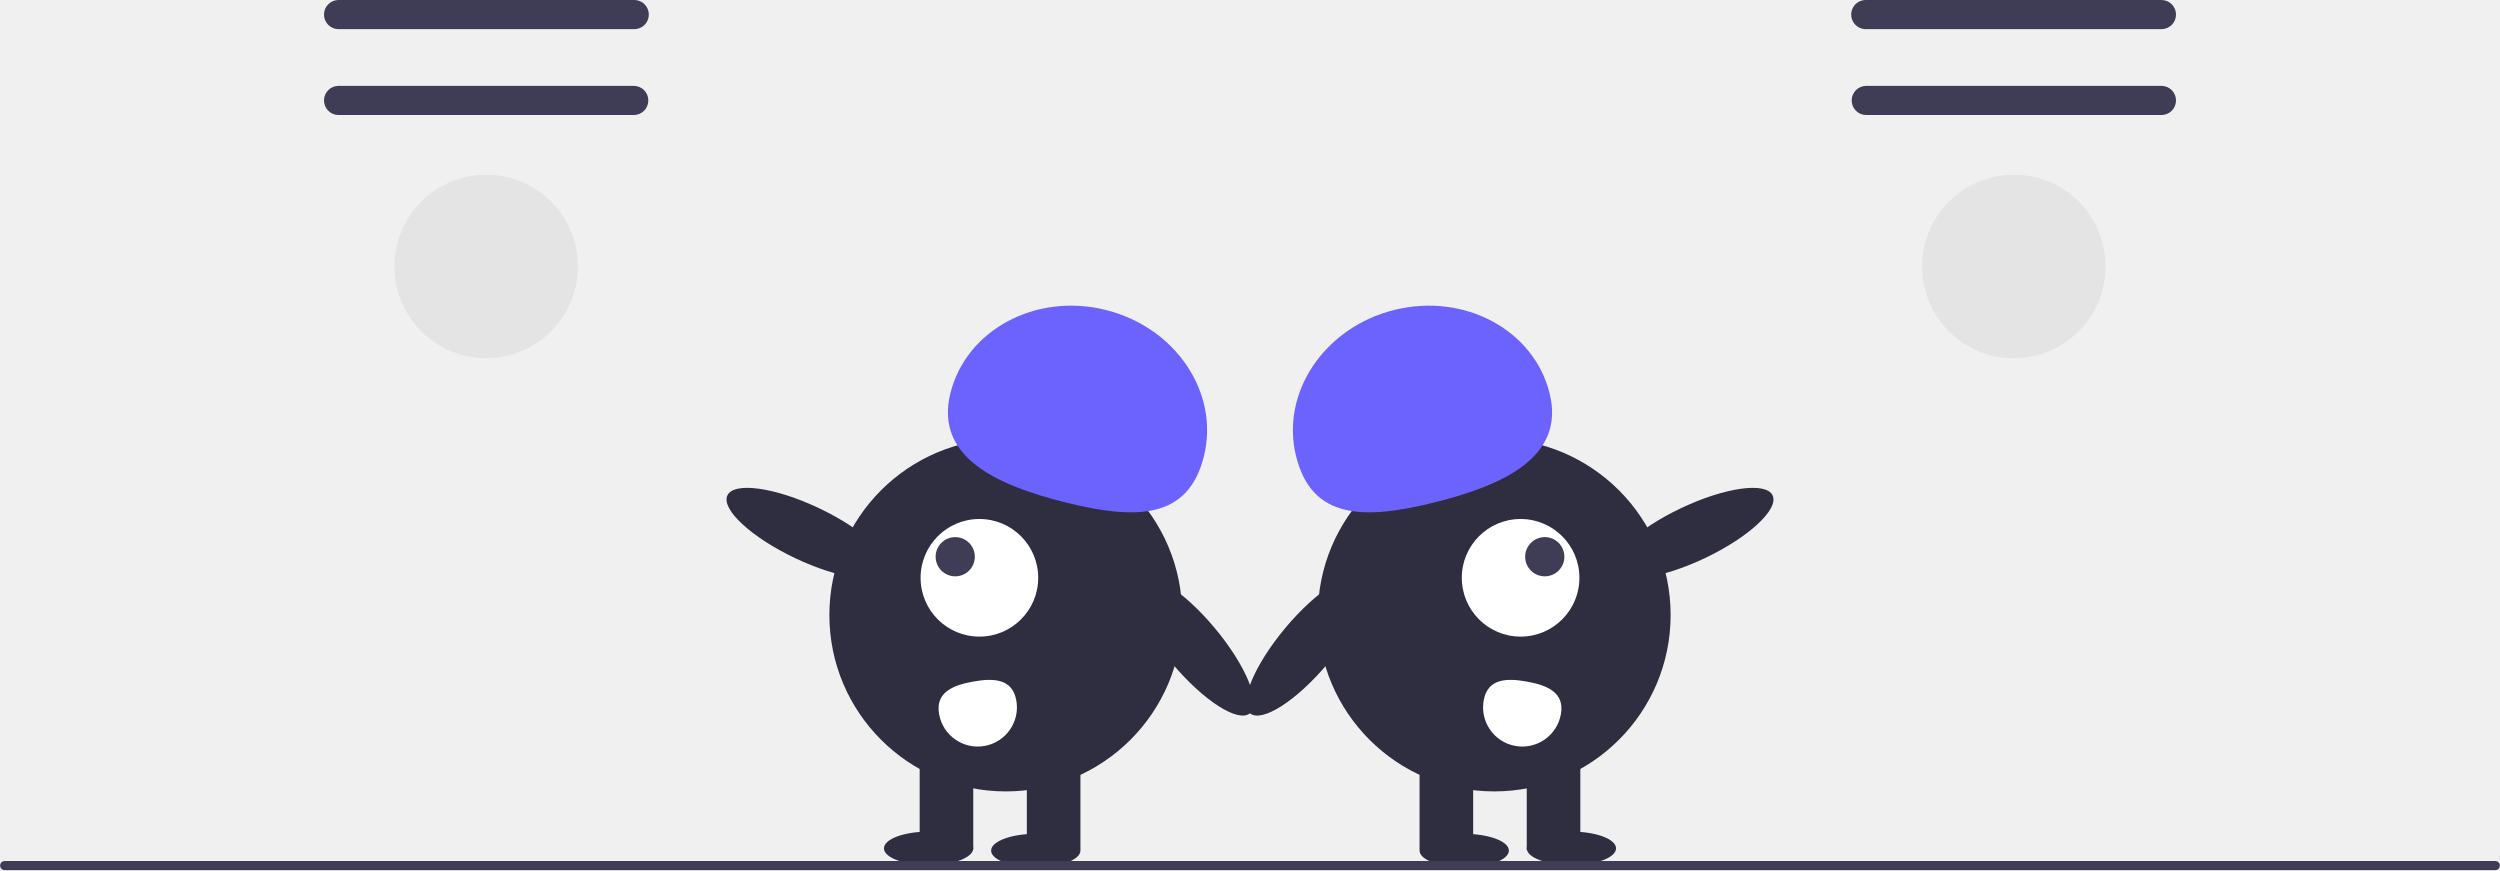
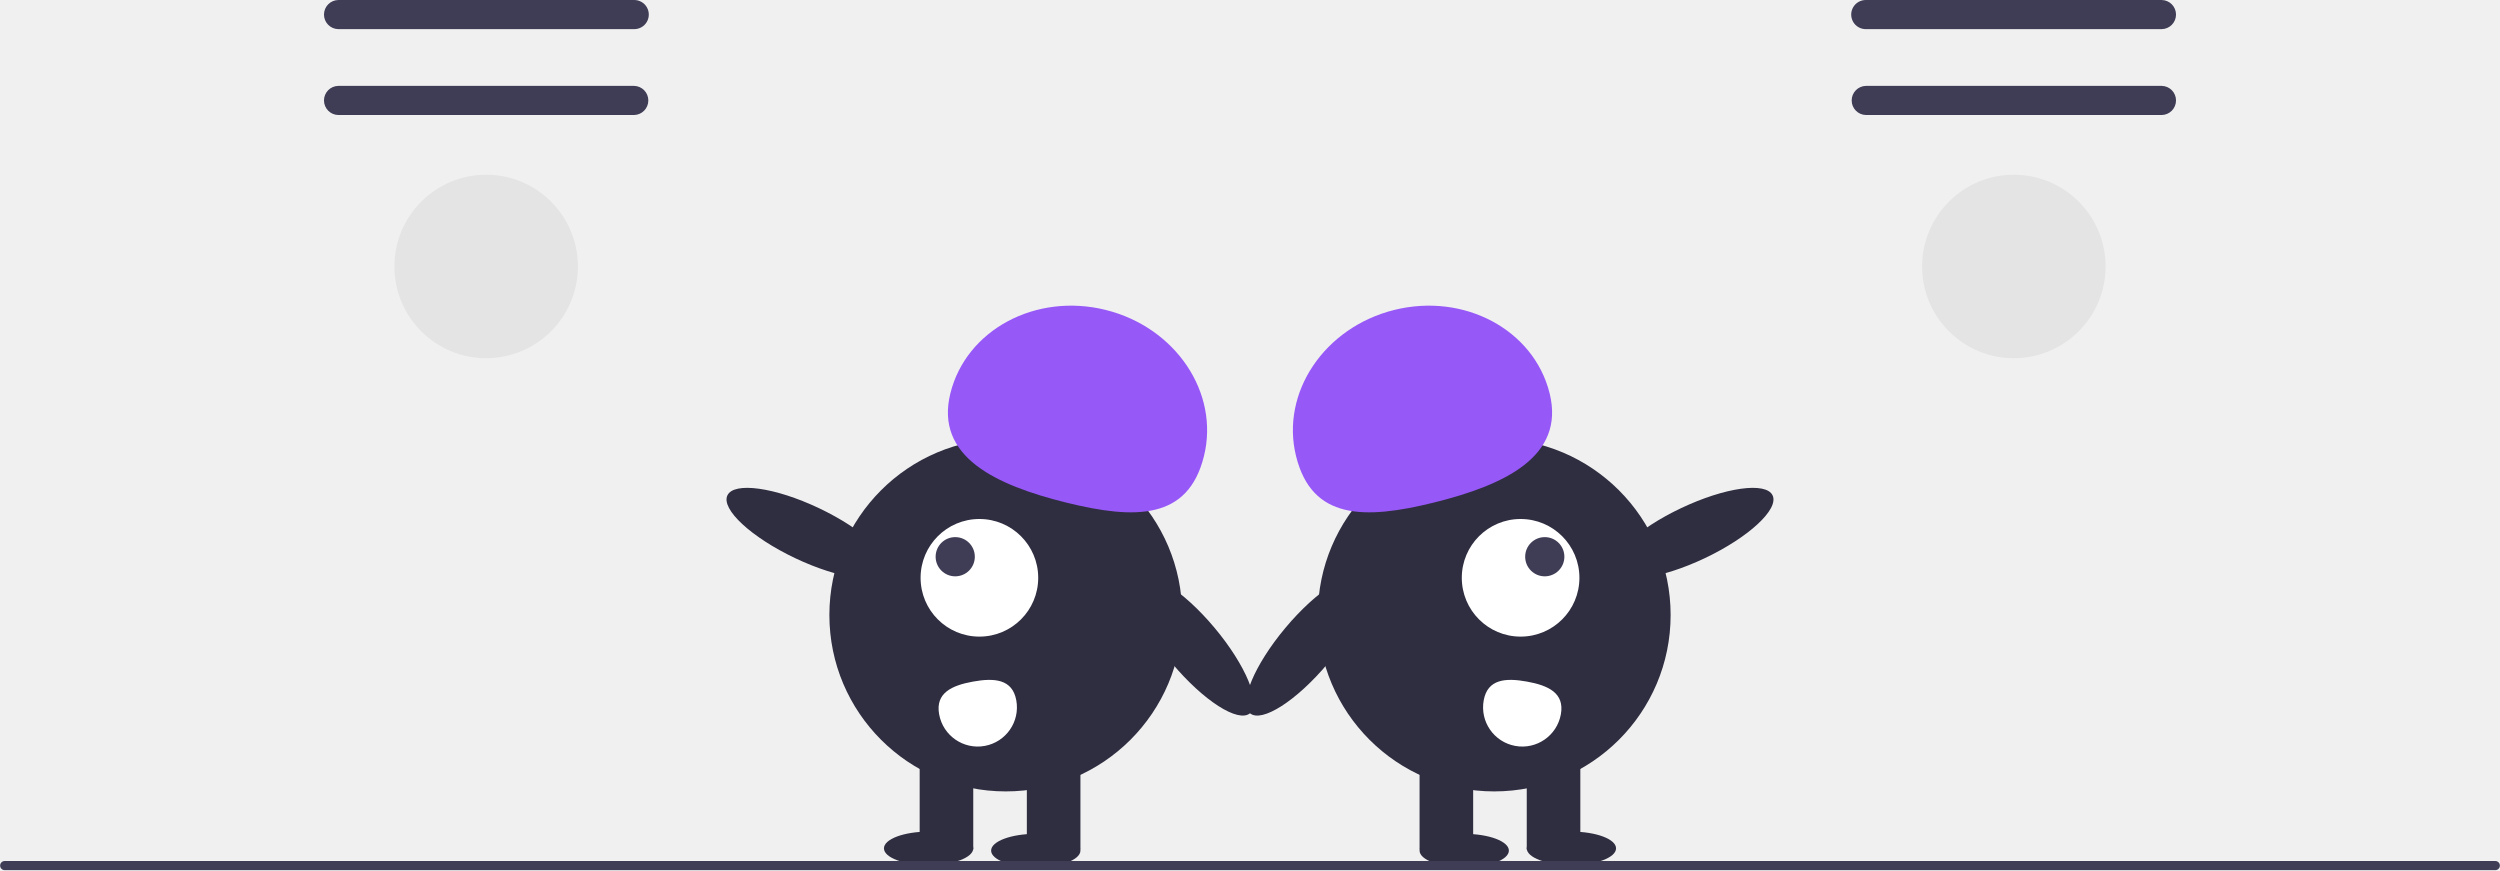
<svg xmlns="http://www.w3.org/2000/svg" data-name="Layer 1" width="649.675" height="226.13" viewBox="0 0 649.675 226.13">
-   <path id="bcc0edba-f0dd-423b-bdfc-f2fa10ec70b3-2975" data-name="Path 680" d="M363.083,336.935a3.788,3.788,0,0,0,0,7.575H439.918a3.788,3.788,0,1,0,0-7.575Z" transform="translate(-275.1623 -336.9351)" fill="#3f3d56" />
-   <path id="fa56b25f-6ad1-4bb0-b587-f288aecf2229-2976" data-name="Path 681" d="M363.083,359.251a3.788,3.788,0,0,0,0,7.575H439.918a3.788,3.788,0,0,0,0-7.575Z" transform="translate(-275.1623 -336.9351)" fill="#3f3d56" />
-   <path id="b413f49f-a7ee-4528-83fd-849b3d17d98f-2977" data-name="Path 682" d="M401.501,430.025a23.841,23.841,0,1,1,23.841-23.842h0A23.869,23.869,0,0,1,401.501,430.025Z" transform="translate(-275.1623 -336.9351)" fill="#e4e4e4" />
-   <path id="ba255611-006f-40c2-b981-3cbda4cfa311-2978" data-name="Path 680" d="M760.083,336.935a3.788,3.788,0,1,0,0,7.575H836.918a3.788,3.788,0,0,0,0-7.575Z" transform="translate(-275.1623 -336.9351)" fill="#3f3d56" />
-   <path id="f7616677-88a5-4e4e-be2c-5696cf4c3e42-2979" data-name="Path 681" d="M760.083,359.251a3.788,3.788,0,0,0,0,7.575H836.918a3.788,3.788,0,0,0,0-7.575Z" transform="translate(-275.1623 -336.9351)" fill="#3f3d56" />
-   <path id="b0ec98cc-856e-42d0-b3d1-ea9b3df6bb16-2980" data-name="Path 682" d="M798.501,430.025a23.841,23.841,0,1,1,23.841-23.842h0A23.869,23.869,0,0,1,798.501,430.025Z" transform="translate(-275.1623 -336.9351)" fill="#e4e4e4" />
+   <path id="bcc0edba-f0dd-423b-bdfc-f2fa10ec70b3-775" data-name="Path 680" d="M363.083,336.935a3.788,3.788,0,0,0,0,7.575H439.918a3.788,3.788,0,1,0,0-7.575Z" transform="translate(-275.1623 -336.9351)" fill="#3f3d56" />
+   <path id="fa56b25f-6ad1-4bb0-b587-f288aecf2229-776" data-name="Path 681" d="M363.083,359.251a3.788,3.788,0,0,0,0,7.575H439.918a3.788,3.788,0,0,0,0-7.575Z" transform="translate(-275.1623 -336.9351)" fill="#3f3d56" />
+   <path id="b413f49f-a7ee-4528-83fd-849b3d17d98f-777" data-name="Path 682" d="M401.501,430.025a23.841,23.841,0,1,1,23.841-23.842h0A23.869,23.869,0,0,1,401.501,430.025Z" transform="translate(-275.1623 -336.9351)" fill="#e4e4e4" />
+   <path id="ba255611-006f-40c2-b981-3cbda4cfa311-778" data-name="Path 680" d="M760.083,336.935a3.788,3.788,0,1,0,0,7.575H836.918a3.788,3.788,0,0,0,0-7.575Z" transform="translate(-275.1623 -336.9351)" fill="#3f3d56" />
+   <path id="f7616677-88a5-4e4e-be2c-5696cf4c3e42-779" data-name="Path 681" d="M760.083,359.251a3.788,3.788,0,0,0,0,7.575H836.918a3.788,3.788,0,0,0,0-7.575Z" transform="translate(-275.1623 -336.9351)" fill="#3f3d56" />
+   <path id="b0ec98cc-856e-42d0-b3d1-ea9b3df6bb16-780" data-name="Path 682" d="M798.501,430.025a23.841,23.841,0,1,1,23.841-23.842h0A23.869,23.869,0,0,1,798.501,430.025Z" transform="translate(-275.1623 -336.9351)" fill="#e4e4e4" />
  <ellipse cx="484.902" cy="475.492" rx="7.195" ry="22.919" transform="translate(-427.6749 372.9171) rotate(-64.62574)" fill="#2f2e41" />
  <ellipse cx="585.287" cy="504.72" rx="7.195" ry="22.919" transform="translate(-462.6476 156.5308) rotate(-39.93837)" fill="#2f2e41" />
  <circle cx="261.37" cy="159.826" r="45.839" fill="#2f2e41" />
  <rect x="266.846" y="195.801" width="13.926" height="24.95" fill="#2f2e41" />
  <rect x="238.994" y="195.801" width="13.926" height="24.95" fill="#2f2e41" />
  <ellipse cx="269.167" cy="221.041" rx="11.605" ry="4.352" fill="#2f2e41" />
  <ellipse cx="241.315" cy="220.461" rx="11.605" ry="4.352" fill="#2f2e41" />
-   <path d="M522.139,439.141c4.093-16.484,22.16-26.184,40.355-21.666s29.625,21.543,25.532,38.026-17.672,16.537-35.867,12.019S518.046,455.624,522.139,439.141Z" transform="translate(-275.1623 -336.9351)" fill="#6c63ff" />
+   <path d="M522.139,439.141c4.093-16.484,22.16-26.184,40.355-21.666s29.625,21.543,25.532,38.026-17.672,16.537-35.867,12.019S518.046,455.624,522.139,439.141Z" transform="translate(-275.1623 -336.9351)" fill="#9758f8" />
  <circle cx="254.517" cy="150.154" r="15.283" fill="#fff" />
  <circle cx="248.235" cy="144.676" r="5.094" fill="#3f3d56" />
  <path d="M539.266,518.929a10.188,10.188,0,0,1-20.047,3.649h0l-.004-.02c-1.002-5.537,3.279-7.496,8.816-8.499S538.264,513.392,539.266,518.929Z" transform="translate(-275.1623 -336.9351)" fill="#fff" />
  <ellipse cx="715.098" cy="475.492" rx="22.919" ry="7.195" transform="translate(-409.9374 15.37692) rotate(-25.37426)" fill="#2f2e41" />
  <ellipse cx="614.713" cy="504.72" rx="22.919" ry="7.195" transform="translate(-442.0593 315.0959) rotate(-50.06163)" fill="#2f2e41" />
  <circle cx="388.306" cy="159.826" r="45.839" fill="#2f2e41" />
  <rect x="368.904" y="195.801" width="13.926" height="24.95" fill="#2f2e41" />
  <rect x="396.755" y="195.801" width="13.926" height="24.95" fill="#2f2e41" />
  <ellipse cx="380.509" cy="221.041" rx="11.605" ry="4.352" fill="#2f2e41" />
  <ellipse cx="408.36" cy="220.461" rx="11.605" ry="4.352" fill="#2f2e41" />
-   <path d="M677.861,439.141c-4.093-16.484-22.16-26.184-40.355-21.666s-29.625,21.543-25.532,38.026,17.672,16.537,35.867,12.019S681.954,455.624,677.861,439.141Z" transform="translate(-275.1623 -336.9351)" fill="#6c63ff" />
+   <path d="M677.861,439.141c-4.093-16.484-22.16-26.184-40.355-21.666s-29.625,21.543-25.532,38.026,17.672,16.537,35.867,12.019S681.954,455.624,677.861,439.141Z" transform="translate(-275.1623 -336.9351)" fill="#9758f8" />
  <circle cx="395.159" cy="150.154" r="15.283" fill="#fff" />
  <circle cx="401.44" cy="144.676" r="5.094" fill="#3f3d56" />
  <path d="M660.734,518.929a10.188,10.188,0,0,0,20.047,3.649h0l.004-.02c1.002-5.537-3.279-7.496-8.816-8.499S661.736,513.392,660.734,518.929Z" transform="translate(-275.1623 -336.9351)" fill="#fff" />
  <path d="M923.647,563.065H276.353a1.191,1.191,0,0,1,0-2.381H923.647a1.191,1.191,0,0,1,0,2.381Z" transform="translate(-275.1623 -336.9351)" fill="#3f3d56" />
</svg>
